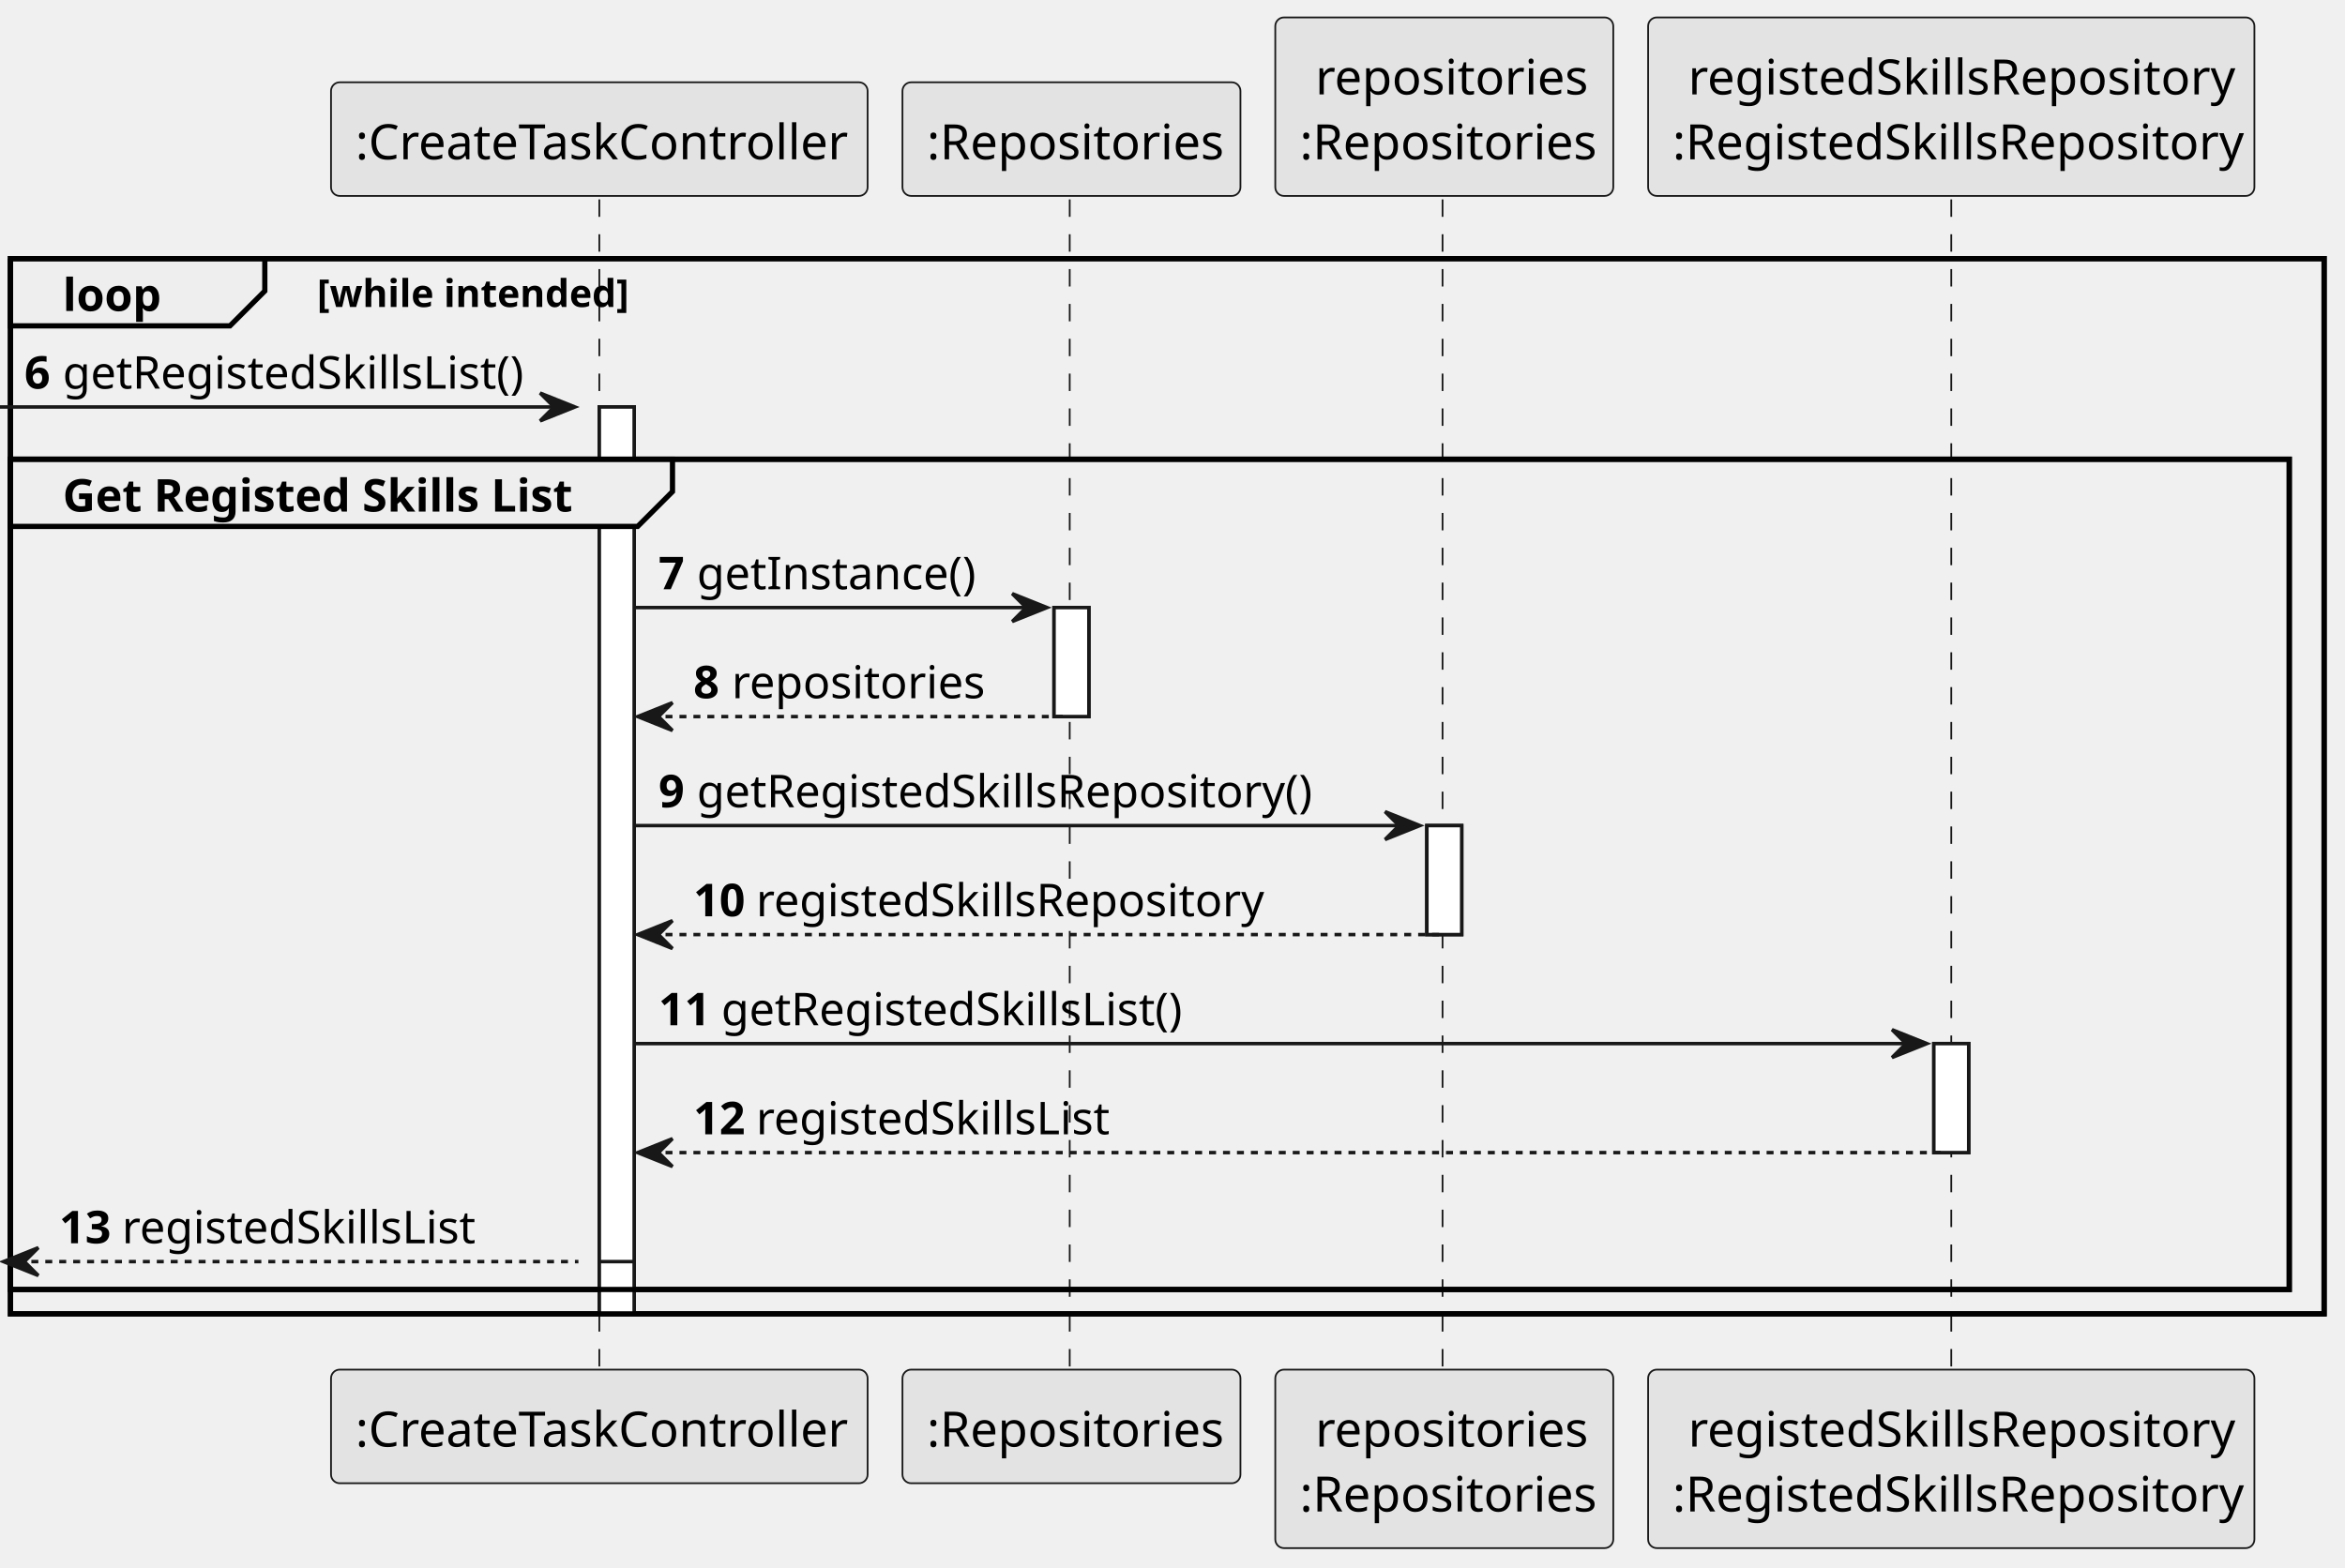
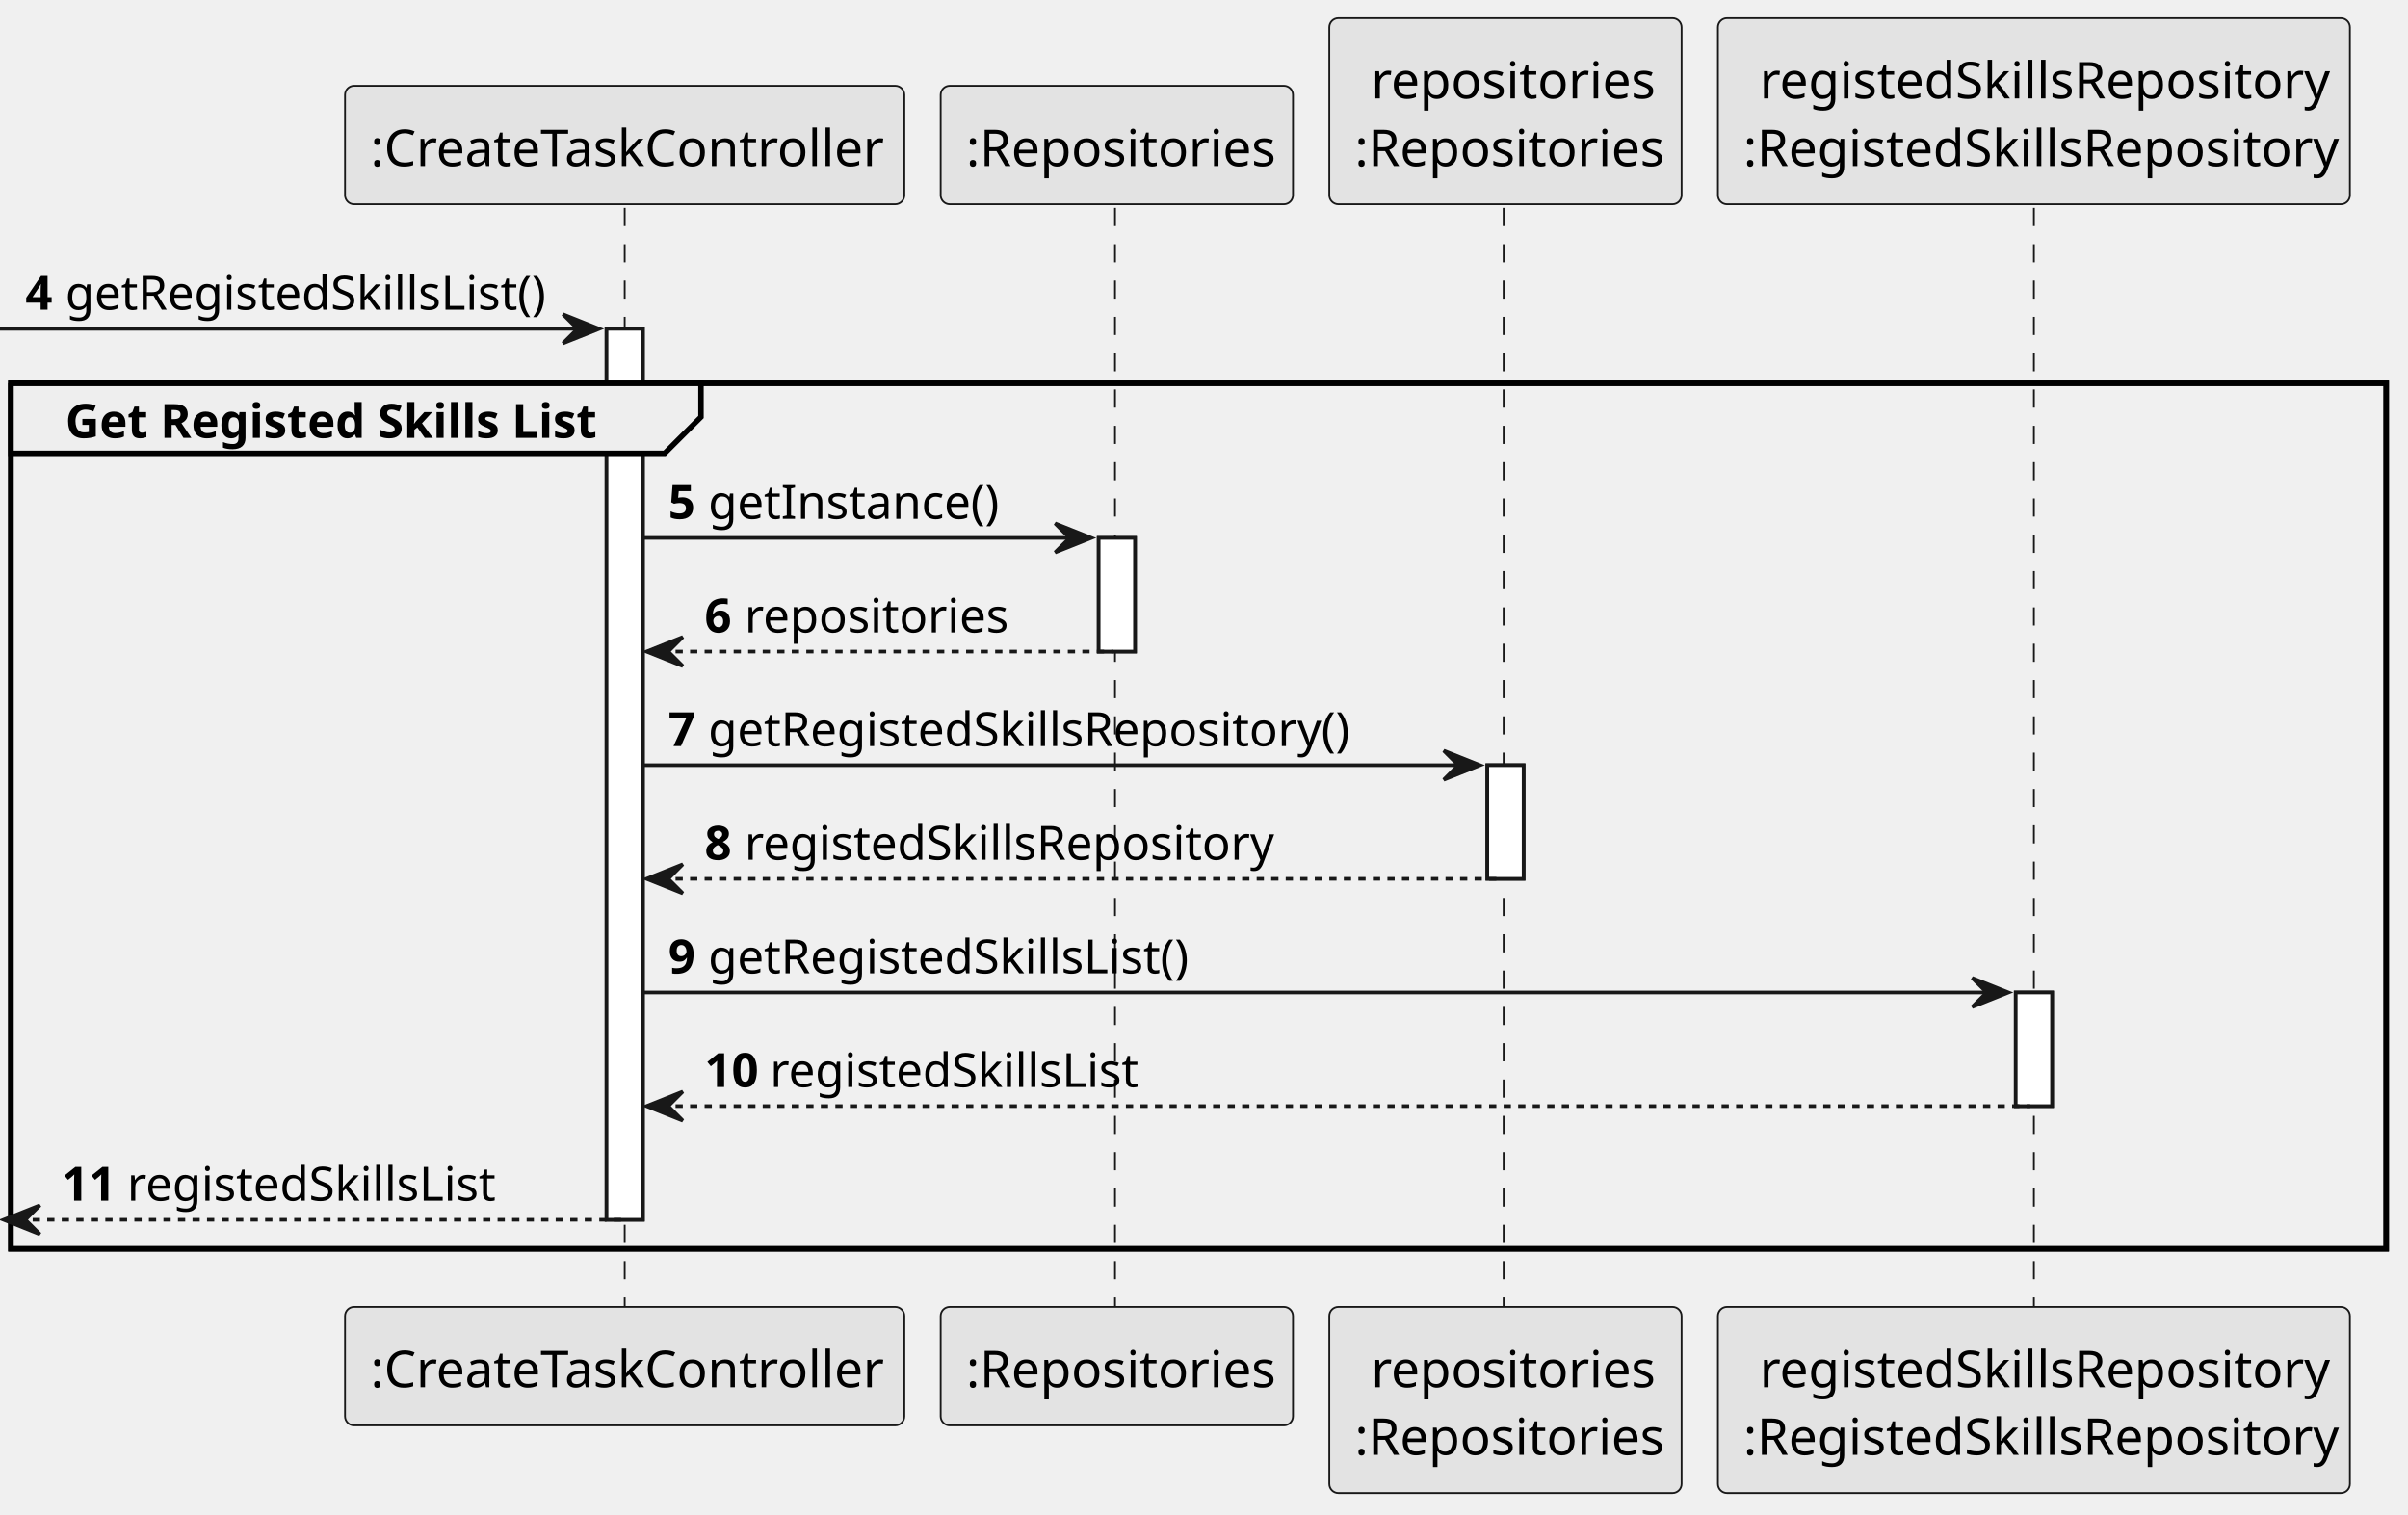
- <svg xmlns="http://www.w3.org/2000/svg" contentStyleType="text/css" height="450px" preserveAspectRatio="none" style="width:673px;height:450px;background:#FFFFFF;" version="1.1" viewBox="0 0 673 450" width="673px" zoomAndPan="magnify">
+ <svg xmlns="http://www.w3.org/2000/svg" contentStyleType="text/css" height="417px" preserveAspectRatio="none" style="width:663px;height:417px;background:#FFFFFF;" version="1.1" viewBox="0 0 663 417" width="663px" zoomAndPan="magnify">
  <defs />
  <g>
-     <rect fill="#FFFFFF" height="260.328" style="stroke:#181818;stroke-width:1.0;" width="10" x="172" y="116.824" />
-     <rect fill="#FFFFFF" height="245.328" style="stroke:#181818;stroke-width:1.0;" width="10" x="172" y="116.824" />
-     <rect fill="#FFFFFF" height="31.291" style="stroke:#181818;stroke-width:1.0;" width="10" x="302.5" y="174.406" />
-     <rect fill="#FFFFFF" height="31.291" style="stroke:#181818;stroke-width:1.0;" width="10" x="409.5" y="236.988" />
-     <rect fill="#FFFFFF" height="31.291" style="stroke:#181818;stroke-width:1.0;" width="10" x="555" y="299.57" />
-     <rect fill="none" height="302.91" style="stroke:#000000;stroke-width:1.5;" width="664" x="3" y="74.242" />
-     <rect fill="none" height="238.328" style="stroke:#000000;stroke-width:1.5;" width="654" x="3" y="131.824" />
-     <line style="stroke:#181818;stroke-width:0.5;stroke-dasharray:5.0,5.0;" x1="172" x2="172" y1="57.242" y2="394.152" />
-     <line style="stroke:#181818;stroke-width:0.5;stroke-dasharray:5.0,5.0;" x1="307" x2="307" y1="57.242" y2="394.152" />
-     <line style="stroke:#181818;stroke-width:0.5;stroke-dasharray:5.0,5.0;" x1="414" x2="414" y1="57.242" y2="394.152" />
-     <line style="stroke:#181818;stroke-width:0.5;stroke-dasharray:5.0,5.0;" x1="560" x2="560" y1="57.242" y2="394.152" />
+     <rect fill="#FFFFFF" height="245.328" style="stroke:#181818;stroke-width:1.0;" width="10" x="167" y="90.533" />
+     <rect fill="#FFFFFF" height="31.291" style="stroke:#181818;stroke-width:1.0;" width="10" x="302.5" y="148.115" />
+     <rect fill="#FFFFFF" height="31.291" style="stroke:#181818;stroke-width:1.0;" width="10" x="409.5" y="210.697" />
+     <rect fill="#FFFFFF" height="31.291" style="stroke:#181818;stroke-width:1.0;" width="10" x="555" y="273.279" />
+     <rect fill="none" height="238.328" style="stroke:#000000;stroke-width:1.5;" width="654" x="3" y="105.533" />
+     <line style="stroke:#181818;stroke-width:0.5;stroke-dasharray:5.0,5.0;" x1="172" x2="172" y1="57.242" y2="360.861" />
+     <line style="stroke:#181818;stroke-width:0.5;stroke-dasharray:5.0,5.0;" x1="307" x2="307" y1="57.242" y2="360.861" />
+     <line style="stroke:#181818;stroke-width:0.5;stroke-dasharray:5.0,5.0;" x1="414" x2="414" y1="57.242" y2="360.861" />
+     <line style="stroke:#181818;stroke-width:0.5;stroke-dasharray:5.0,5.0;" x1="560" x2="560" y1="57.242" y2="360.861" />
    <rect fill="#E3E3E3" height="32.621" rx="2.5" ry="2.5" style="stroke:#181818;stroke-width:0.5;" width="154" x="95" y="23.621" />
    <text fill="#000000" font-family="sans-serif" font-size="14" lengthAdjust="spacing" textLength="140" x="102" y="45.728">:CreateTaskController</text>
-     <rect fill="#E3E3E3" height="32.621" rx="2.5" ry="2.5" style="stroke:#181818;stroke-width:0.5;" width="154" x="95" y="393.152" />
-     <text fill="#000000" font-family="sans-serif" font-size="14" lengthAdjust="spacing" textLength="140" x="102" y="415.26">:CreateTaskController</text>
+     <rect fill="#E3E3E3" height="32.621" rx="2.5" ry="2.5" style="stroke:#181818;stroke-width:0.5;" width="154" x="95" y="359.861" />
+     <text fill="#000000" font-family="sans-serif" font-size="14" lengthAdjust="spacing" textLength="140" x="102" y="381.969">:CreateTaskController</text>
    <rect fill="#E3E3E3" height="32.621" rx="2.5" ry="2.5" style="stroke:#181818;stroke-width:0.5;" width="97" x="259" y="23.621" />
    <text fill="#000000" font-family="sans-serif" font-size="14" lengthAdjust="spacing" textLength="83" x="266" y="45.728">:Repositories</text>
-     <rect fill="#E3E3E3" height="32.621" rx="2.5" ry="2.5" style="stroke:#181818;stroke-width:0.5;" width="97" x="259" y="393.152" />
-     <text fill="#000000" font-family="sans-serif" font-size="14" lengthAdjust="spacing" textLength="83" x="266" y="415.26">:Repositories</text>
+     <rect fill="#E3E3E3" height="32.621" rx="2.5" ry="2.5" style="stroke:#181818;stroke-width:0.5;" width="97" x="259" y="359.861" />
+     <text fill="#000000" font-family="sans-serif" font-size="14" lengthAdjust="spacing" textLength="83" x="266" y="381.969">:Repositories</text>
    <rect fill="#E3E3E3" height="51.242" rx="2.5" ry="2.5" style="stroke:#181818;stroke-width:0.5;" width="97" x="366" y="5" />
    <text fill="#000000" font-family="sans-serif" font-size="14" lengthAdjust="spacing" textLength="74" x="377.5" y="27.107">repositories</text>
    <text fill="#000000" font-family="sans-serif" font-size="14" lengthAdjust="spacing" textLength="83" x="373" y="45.728">:Repositories</text>
-     <rect fill="#E3E3E3" height="51.242" rx="2.5" ry="2.5" style="stroke:#181818;stroke-width:0.5;" width="97" x="366" y="393.152" />
-     <text fill="#000000" font-family="sans-serif" font-size="14" lengthAdjust="spacing" textLength="74" x="377.5" y="415.26">repositories</text>
-     <text fill="#000000" font-family="sans-serif" font-size="14" lengthAdjust="spacing" textLength="83" x="373" y="433.881">:Repositories</text>
+     <rect fill="#E3E3E3" height="51.242" rx="2.5" ry="2.5" style="stroke:#181818;stroke-width:0.5;" width="97" x="366" y="359.861" />
+     <text fill="#000000" font-family="sans-serif" font-size="14" lengthAdjust="spacing" textLength="74" x="377.5" y="381.969">repositories</text>
+     <text fill="#000000" font-family="sans-serif" font-size="14" lengthAdjust="spacing" textLength="83" x="373" y="400.59">:Repositories</text>
    <rect fill="#E3E3E3" height="51.242" rx="2.5" ry="2.5" style="stroke:#181818;stroke-width:0.5;" width="174" x="473" y="5" />
    <text fill="#000000" font-family="sans-serif" font-size="14" lengthAdjust="spacing" textLength="151" x="484.5" y="27.107">registedSkillsRepository</text>
    <text fill="#000000" font-family="sans-serif" font-size="14" lengthAdjust="spacing" textLength="160" x="480" y="45.728">:RegistedSkillsRepository</text>
-     <rect fill="#E3E3E3" height="51.242" rx="2.5" ry="2.5" style="stroke:#181818;stroke-width:0.5;" width="174" x="473" y="393.152" />
-     <text fill="#000000" font-family="sans-serif" font-size="14" lengthAdjust="spacing" textLength="151" x="484.5" y="415.26">registedSkillsRepository</text>
-     <text fill="#000000" font-family="sans-serif" font-size="14" lengthAdjust="spacing" textLength="160" x="480" y="433.881">:RegistedSkillsRepository</text>
-     <rect fill="#FFFFFF" height="260.328" style="stroke:#181818;stroke-width:1.0;" width="10" x="172" y="116.824" />
-     <rect fill="#FFFFFF" height="245.328" style="stroke:#181818;stroke-width:1.0;" width="10" x="172" y="116.824" />
-     <rect fill="#FFFFFF" height="31.291" style="stroke:#181818;stroke-width:1.0;" width="10" x="302.5" y="174.406" />
-     <rect fill="#FFFFFF" height="31.291" style="stroke:#181818;stroke-width:1.0;" width="10" x="409.5" y="236.988" />
-     <rect fill="#FFFFFF" height="31.291" style="stroke:#181818;stroke-width:1.0;" width="10" x="555" y="299.57" />
-     <path d="M3,74.242 L76,74.242 L76,83.533 L66,93.533 L3,93.533 L3,74.242 " fill="#EEEEEE" style="stroke:#000000;stroke-width:1.5;" />
-     <rect fill="none" height="302.91" style="stroke:#000000;stroke-width:1.5;" width="664" x="3" y="74.242" />
-     <text fill="#000000" font-family="sans-serif" font-size="13" font-weight="bold" lengthAdjust="spacing" textLength="28" x="18" y="89.27">loop</text>
-     <text fill="#000000" font-family="sans-serif" font-size="11" font-weight="bold" lengthAdjust="spacing" textLength="90" x="91" y="88.112">[while intended]</text>
-     <polygon fill="#181818" points="155,112.824,165,116.824,155,120.824,159,116.824" style="stroke:#181818;stroke-width:1.0;" />
-     <line style="stroke:#181818;stroke-width:1.0;" x1="0" x2="161" y1="116.824" y2="116.824" />
-     <text fill="#000000" font-family="sans-serif" font-size="13" font-weight="bold" lengthAdjust="spacing" textLength="7" x="7" y="111.561">6</text>
-     <text fill="#000000" font-family="sans-serif" font-size="13" lengthAdjust="spacing" textLength="130" x="18" y="111.561">getRegistedSkillsList()</text>
-     <path d="M3,131.824 L193,131.824 L193,141.115 L183,151.115 L3,151.115 L3,131.824 " fill="#EEEEEE" style="stroke:#000000;stroke-width:1.5;" />
-     <rect fill="none" height="238.328" style="stroke:#000000;stroke-width:1.5;" width="654" x="3" y="131.824" />
-     <text fill="#000000" font-family="sans-serif" font-size="13" font-weight="bold" lengthAdjust="spacing" textLength="145" x="18" y="146.852">Get Registed Skills List</text>
-     <polygon fill="#181818" points="290.5,170.406,300.5,174.406,290.5,178.406,294.5,174.406" style="stroke:#181818;stroke-width:1.0;" />
-     <line style="stroke:#181818;stroke-width:1.0;" x1="182" x2="296.5" y1="174.406" y2="174.406" />
-     <text fill="#000000" font-family="sans-serif" font-size="13" font-weight="bold" lengthAdjust="spacing" textLength="7" x="189" y="169.144">7</text>
-     <text fill="#000000" font-family="sans-serif" font-size="13" lengthAdjust="spacing" textLength="75" x="200" y="169.144">getInstance()</text>
-     <polygon fill="#181818" points="193,201.697,183,205.697,193,209.697,189,205.697" style="stroke:#181818;stroke-width:1.0;" />
-     <line style="stroke:#181818;stroke-width:1.0;stroke-dasharray:2.0,2.0;" x1="187" x2="306.5" y1="205.697" y2="205.697" />
-     <text fill="#000000" font-family="sans-serif" font-size="13" font-weight="bold" lengthAdjust="spacing" textLength="7" x="199" y="200.435">8</text>
-     <text fill="#000000" font-family="sans-serif" font-size="13" lengthAdjust="spacing" textLength="67" x="210" y="200.435">repositories</text>
-     <polygon fill="#181818" points="397.5,232.988,407.5,236.988,397.5,240.988,401.5,236.988" style="stroke:#181818;stroke-width:1.0;" />
-     <line style="stroke:#181818;stroke-width:1.0;" x1="182" x2="403.5" y1="236.988" y2="236.988" />
-     <text fill="#000000" font-family="sans-serif" font-size="13" font-weight="bold" lengthAdjust="spacing" textLength="7" x="189" y="231.726">9</text>
-     <text fill="#000000" font-family="sans-serif" font-size="13" lengthAdjust="spacing" textLength="171" x="200" y="231.726">getRegistedSkillsRepository()</text>
-     <polygon fill="#181818" points="193,264.279,183,268.279,193,272.279,189,268.279" style="stroke:#181818;stroke-width:1.0;" />
-     <line style="stroke:#181818;stroke-width:1.0;stroke-dasharray:2.0,2.0;" x1="187" x2="413.5" y1="268.279" y2="268.279" />
-     <text fill="#000000" font-family="sans-serif" font-size="13" font-weight="bold" lengthAdjust="spacing" textLength="14" x="199" y="263.017">10</text>
-     <text fill="#000000" font-family="sans-serif" font-size="13" lengthAdjust="spacing" textLength="140" x="217" y="263.017">registedSkillsRepository</text>
-     <polygon fill="#181818" points="543,295.57,553,299.57,543,303.57,547,299.57" style="stroke:#181818;stroke-width:1.0;" />
-     <line style="stroke:#181818;stroke-width:1.0;" x1="182" x2="549" y1="299.57" y2="299.57" />
-     <text fill="#000000" font-family="sans-serif" font-size="13" font-weight="bold" lengthAdjust="spacing" textLength="14" x="189" y="294.308">11</text>
-     <text fill="#000000" font-family="sans-serif" font-size="13" lengthAdjust="spacing" textLength="130" x="207" y="294.308">getRegistedSkillsList()</text>
-     <polygon fill="#181818" points="193,326.861,183,330.861,193,334.861,189,330.861" style="stroke:#181818;stroke-width:1.0;" />
-     <line style="stroke:#181818;stroke-width:1.0;stroke-dasharray:2.0,2.0;" x1="187" x2="559" y1="330.861" y2="330.861" />
-     <text fill="#000000" font-family="sans-serif" font-size="13" font-weight="bold" lengthAdjust="spacing" textLength="14" x="199" y="325.599">12</text>
-     <text fill="#000000" font-family="sans-serif" font-size="13" lengthAdjust="spacing" textLength="99" x="217" y="325.599">registedSkillsList</text>
-     <polygon fill="#181818" points="11,358.152,1,362.152,11,366.152,7,362.152" style="stroke:#181818;stroke-width:1.0;" />
-     <line style="stroke:#181818;stroke-width:1.0;stroke-dasharray:2.0,2.0;" x1="5" x2="166" y1="362.152" y2="362.152" />
-     <text fill="#000000" font-family="sans-serif" font-size="13" font-weight="bold" lengthAdjust="spacing" textLength="14" x="17" y="356.89">13</text>
-     <text fill="#000000" font-family="sans-serif" font-size="13" lengthAdjust="spacing" textLength="99" x="35" y="356.89">registedSkillsList</text>
+     <rect fill="#E3E3E3" height="51.242" rx="2.5" ry="2.5" style="stroke:#181818;stroke-width:0.5;" width="174" x="473" y="359.861" />
+     <text fill="#000000" font-family="sans-serif" font-size="14" lengthAdjust="spacing" textLength="151" x="484.5" y="381.969">registedSkillsRepository</text>
+     <text fill="#000000" font-family="sans-serif" font-size="14" lengthAdjust="spacing" textLength="160" x="480" y="400.59">:RegistedSkillsRepository</text>
+     <rect fill="#FFFFFF" height="245.328" style="stroke:#181818;stroke-width:1.0;" width="10" x="167" y="90.533" />
+     <rect fill="#FFFFFF" height="31.291" style="stroke:#181818;stroke-width:1.0;" width="10" x="302.5" y="148.115" />
+     <rect fill="#FFFFFF" height="31.291" style="stroke:#181818;stroke-width:1.0;" width="10" x="409.5" y="210.697" />
+     <rect fill="#FFFFFF" height="31.291" style="stroke:#181818;stroke-width:1.0;" width="10" x="555" y="273.279" />
+     <polygon fill="#181818" points="155,86.533,165,90.533,155,94.533,159,90.533" style="stroke:#181818;stroke-width:1.0;" />
+     <line style="stroke:#181818;stroke-width:1.0;" x1="0" x2="161" y1="90.533" y2="90.533" />
+     <text fill="#000000" font-family="sans-serif" font-size="13" font-weight="bold" lengthAdjust="spacing" textLength="7" x="7" y="85.27">4</text>
+     <text fill="#000000" font-family="sans-serif" font-size="13" lengthAdjust="spacing" textLength="130" x="18" y="85.27">getRegistedSkillsList()</text>
+     <path d="M3,105.533 L193,105.533 L193,114.824 L183,124.824 L3,124.824 L3,105.533 " fill="#EEEEEE" style="stroke:#000000;stroke-width:1.5;" />
+     <rect fill="none" height="238.328" style="stroke:#000000;stroke-width:1.5;" width="654" x="3" y="105.533" />
+     <text fill="#000000" font-family="sans-serif" font-size="13" font-weight="bold" lengthAdjust="spacing" textLength="145" x="18" y="120.561">Get Registed Skills List</text>
+     <polygon fill="#181818" points="290.5,144.115,300.5,148.115,290.5,152.115,294.5,148.115" style="stroke:#181818;stroke-width:1.0;" />
+     <line style="stroke:#181818;stroke-width:1.0;" x1="177" x2="296.5" y1="148.115" y2="148.115" />
+     <text fill="#000000" font-family="sans-serif" font-size="13" font-weight="bold" lengthAdjust="spacing" textLength="7" x="184" y="142.852">5</text>
+     <text fill="#000000" font-family="sans-serif" font-size="13" lengthAdjust="spacing" textLength="75" x="195" y="142.852">getInstance()</text>
+     <polygon fill="#181818" points="188,175.406,178,179.406,188,183.406,184,179.406" style="stroke:#181818;stroke-width:1.0;" />
+     <line style="stroke:#181818;stroke-width:1.0;stroke-dasharray:2.0,2.0;" x1="182" x2="306.5" y1="179.406" y2="179.406" />
+     <text fill="#000000" font-family="sans-serif" font-size="13" font-weight="bold" lengthAdjust="spacing" textLength="7" x="194" y="174.144">6</text>
+     <text fill="#000000" font-family="sans-serif" font-size="13" lengthAdjust="spacing" textLength="67" x="205" y="174.144">repositories</text>
+     <polygon fill="#181818" points="397.5,206.697,407.5,210.697,397.5,214.697,401.5,210.697" style="stroke:#181818;stroke-width:1.0;" />
+     <line style="stroke:#181818;stroke-width:1.0;" x1="177" x2="403.5" y1="210.697" y2="210.697" />
+     <text fill="#000000" font-family="sans-serif" font-size="13" font-weight="bold" lengthAdjust="spacing" textLength="7" x="184" y="205.435">7</text>
+     <text fill="#000000" font-family="sans-serif" font-size="13" lengthAdjust="spacing" textLength="171" x="195" y="205.435">getRegistedSkillsRepository()</text>
+     <polygon fill="#181818" points="188,237.988,178,241.988,188,245.988,184,241.988" style="stroke:#181818;stroke-width:1.0;" />
+     <line style="stroke:#181818;stroke-width:1.0;stroke-dasharray:2.0,2.0;" x1="182" x2="413.5" y1="241.988" y2="241.988" />
+     <text fill="#000000" font-family="sans-serif" font-size="13" font-weight="bold" lengthAdjust="spacing" textLength="7" x="194" y="236.726">8</text>
+     <text fill="#000000" font-family="sans-serif" font-size="13" lengthAdjust="spacing" textLength="140" x="205" y="236.726">registedSkillsRepository</text>
+     <polygon fill="#181818" points="543,269.279,553,273.279,543,277.279,547,273.279" style="stroke:#181818;stroke-width:1.0;" />
+     <line style="stroke:#181818;stroke-width:1.0;" x1="177" x2="549" y1="273.279" y2="273.279" />
+     <text fill="#000000" font-family="sans-serif" font-size="13" font-weight="bold" lengthAdjust="spacing" textLength="7" x="184" y="268.017">9</text>
+     <text fill="#000000" font-family="sans-serif" font-size="13" lengthAdjust="spacing" textLength="130" x="195" y="268.017">getRegistedSkillsList()</text>
+     <polygon fill="#181818" points="188,300.57,178,304.57,188,308.57,184,304.57" style="stroke:#181818;stroke-width:1.0;" />
+     <line style="stroke:#181818;stroke-width:1.0;stroke-dasharray:2.0,2.0;" x1="182" x2="559" y1="304.57" y2="304.57" />
+     <text fill="#000000" font-family="sans-serif" font-size="13" font-weight="bold" lengthAdjust="spacing" textLength="14" x="194" y="299.308">10</text>
+     <text fill="#000000" font-family="sans-serif" font-size="13" lengthAdjust="spacing" textLength="99" x="212" y="299.308">registedSkillsList</text>
+     <polygon fill="#181818" points="11,331.861,1,335.861,11,339.861,7,335.861" style="stroke:#181818;stroke-width:1.0;" />
+     <line style="stroke:#181818;stroke-width:1.0;stroke-dasharray:2.0,2.0;" x1="5" x2="171" y1="335.861" y2="335.861" />
+     <text fill="#000000" font-family="sans-serif" font-size="13" font-weight="bold" lengthAdjust="spacing" textLength="14" x="17" y="330.599">11</text>
+     <text fill="#000000" font-family="sans-serif" font-size="13" lengthAdjust="spacing" textLength="99" x="35" y="330.599">registedSkillsList</text>
  </g>
</svg>
